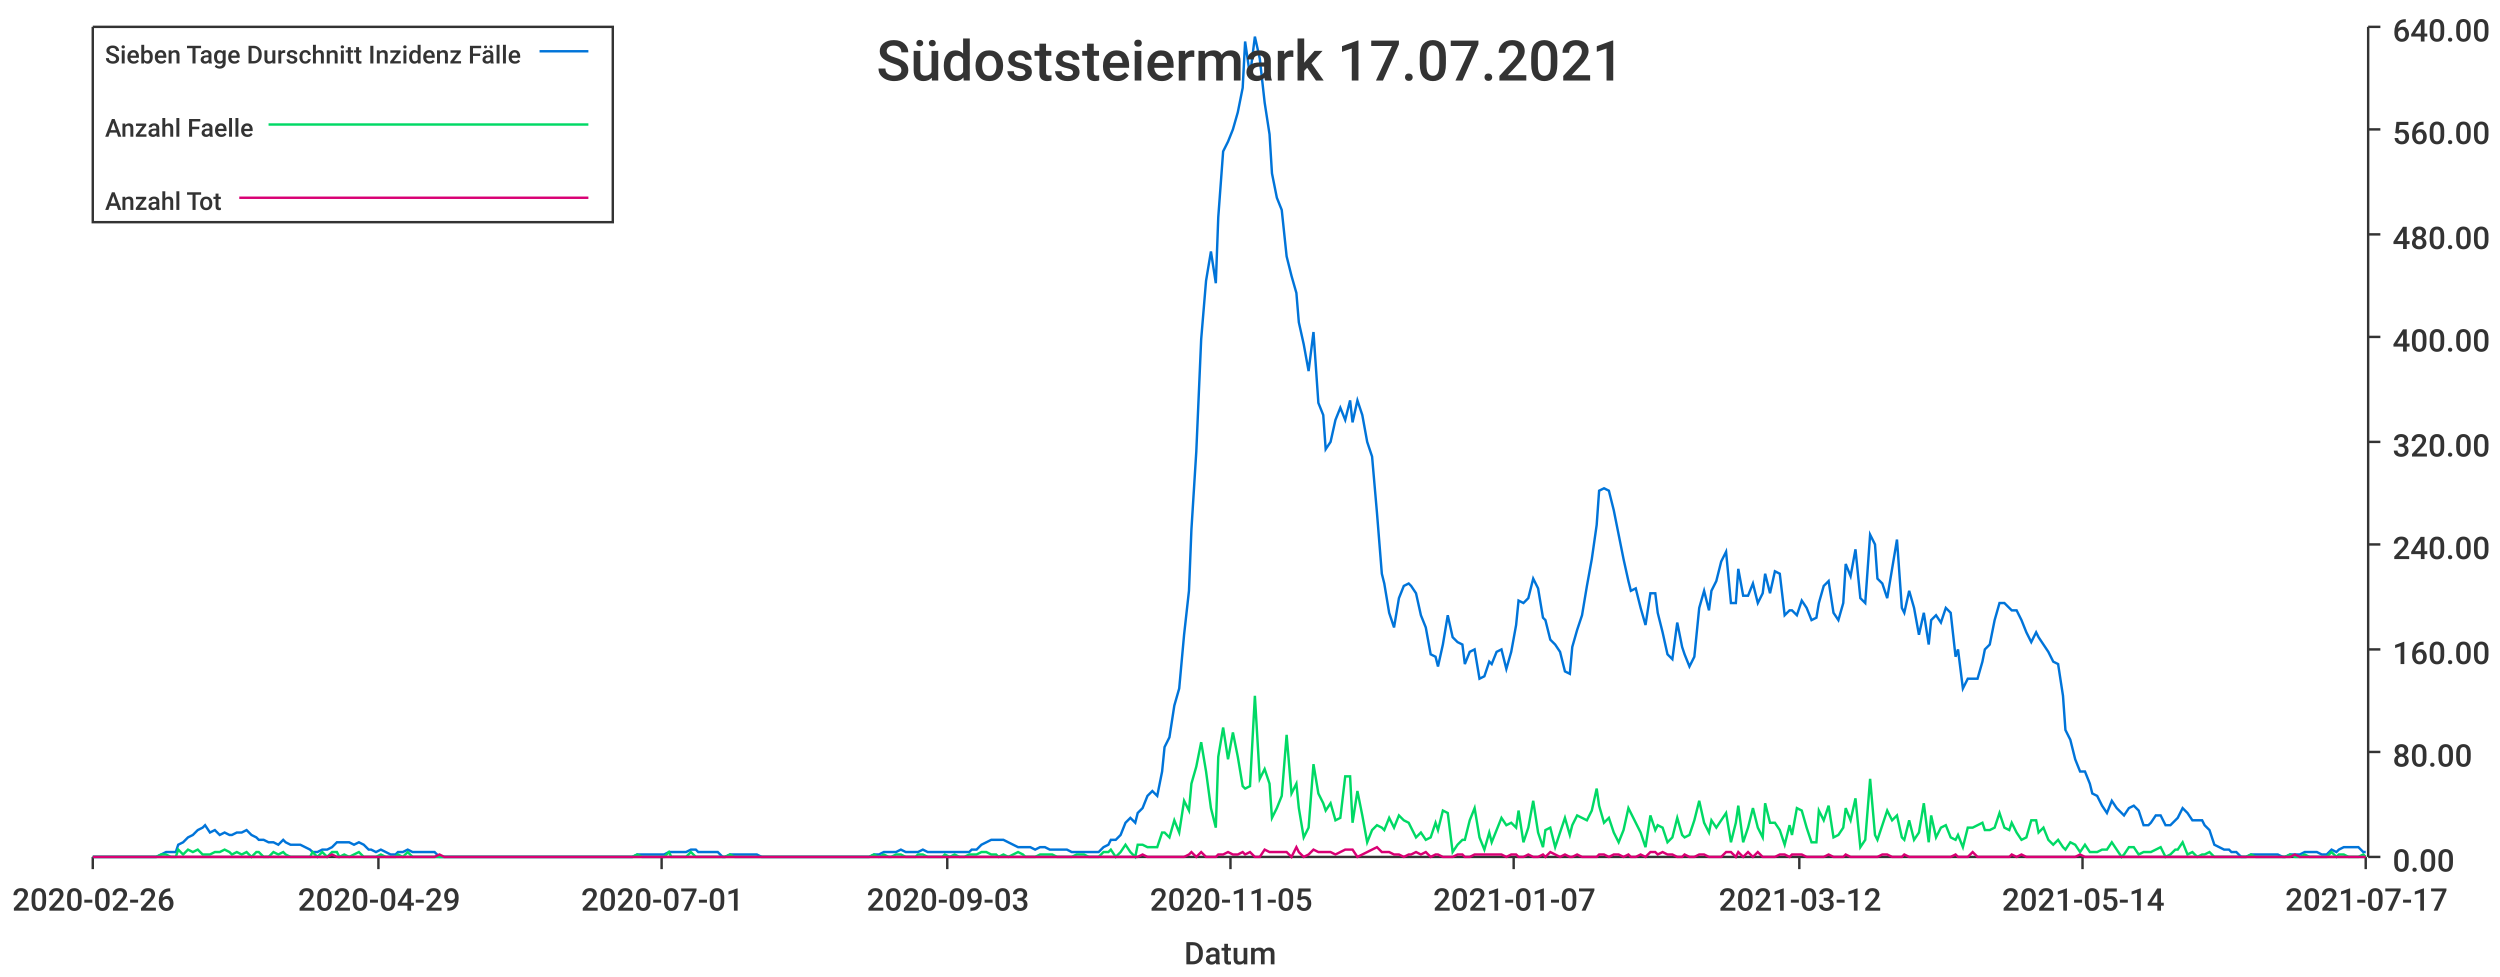
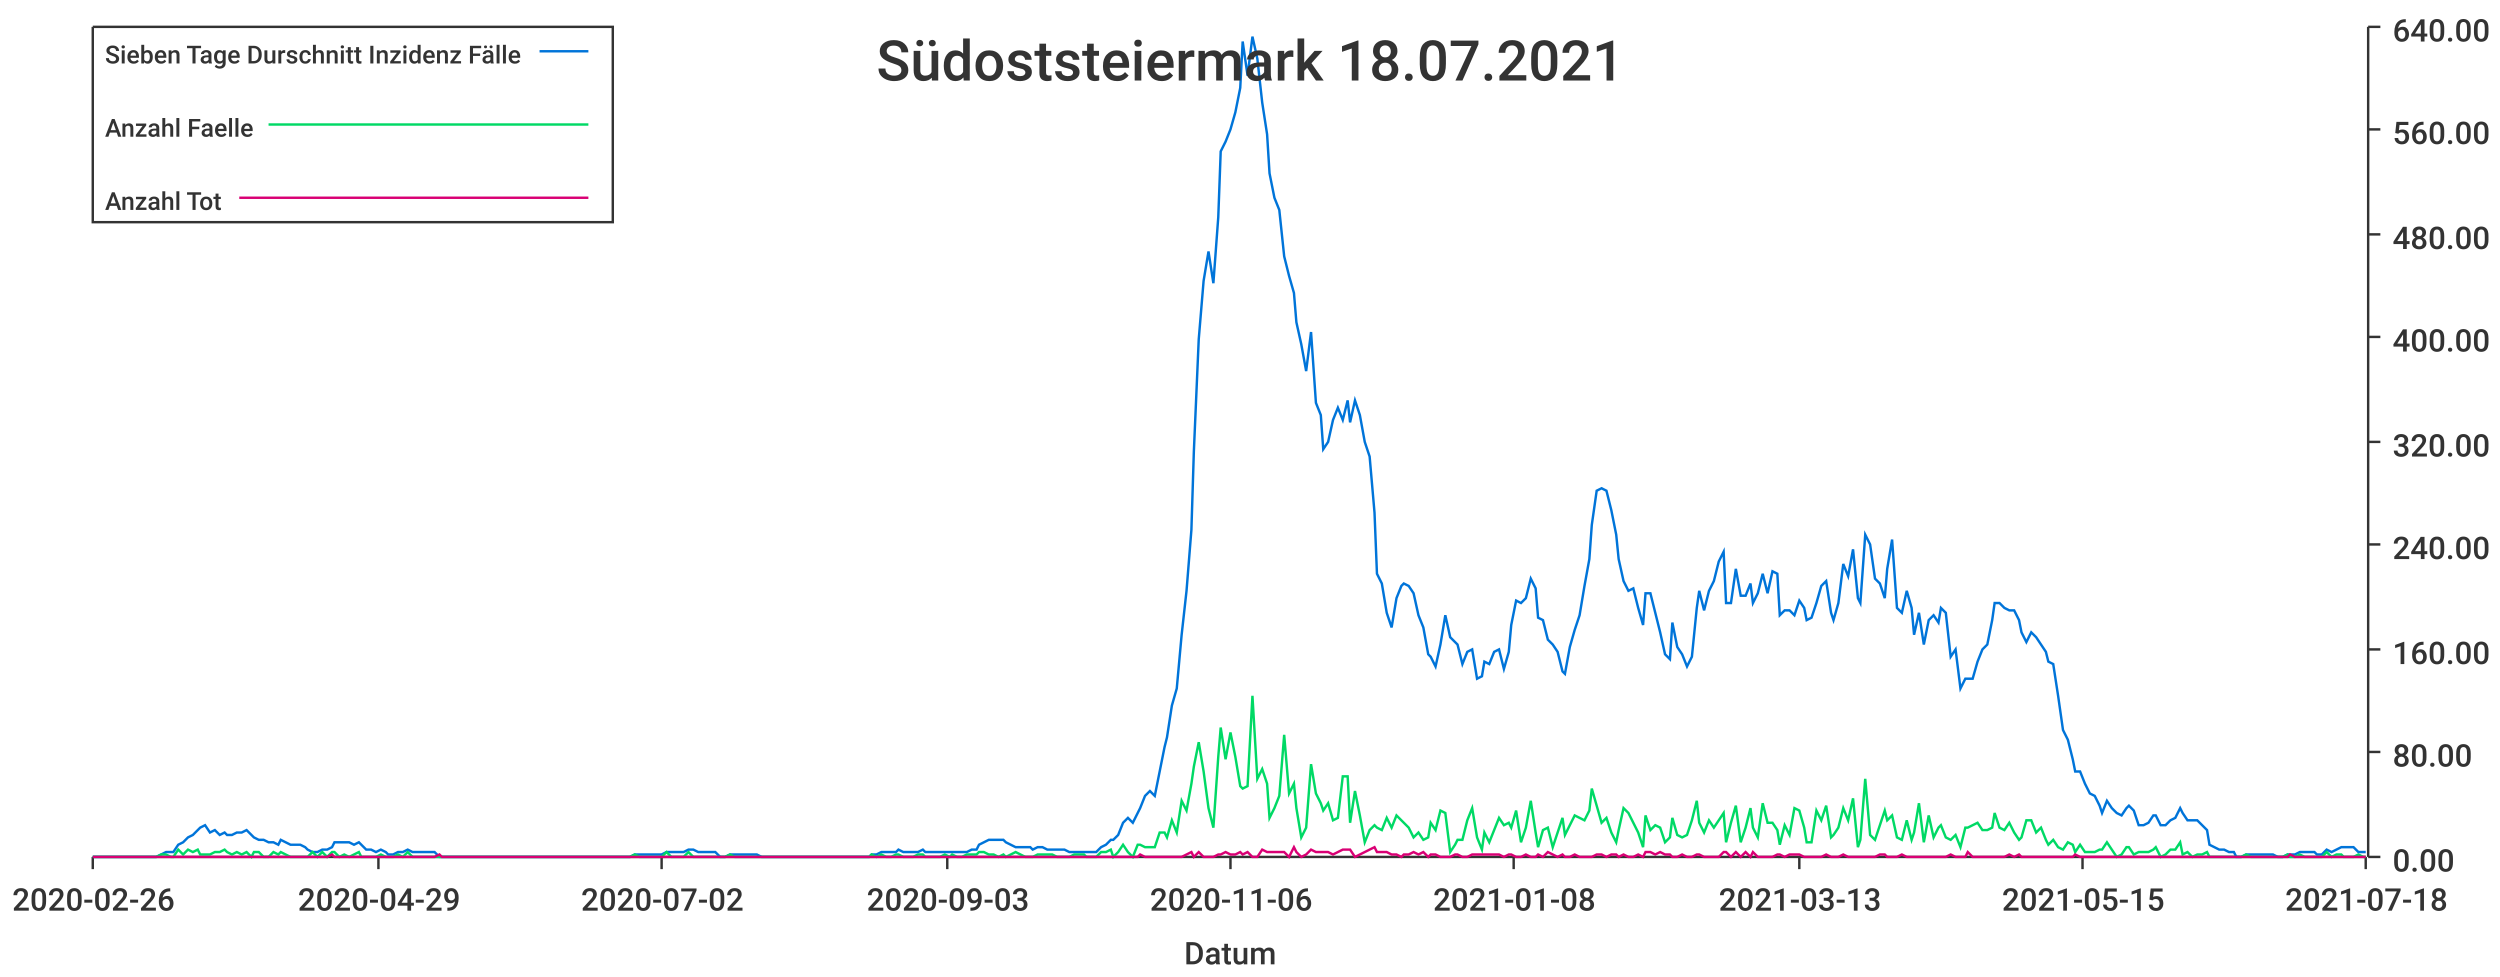
<svg xmlns="http://www.w3.org/2000/svg" width="1024" height="400">\n<path d="M 0 0 L 1024 0 L 1024 400 L 0 400 L 0 0" style="stroke-width:0;stroke:rgba(255,255,255,1.0);fill:rgba(255,255,255,1.0)" />
  <path d="M 38 11 L 969 11 L 969 351 L 38 351 L 38 11" style="stroke-width:0;stroke:rgba(255,255,255,1.0);fill:rgba(255,255,255,1.0)" />
  <path d="M 38 351 L 969 351" style="stroke-width:1;stroke:rgba(51,51,51,1.0);fill:none" />
  <path d="M 38 351 L 38 356" style="stroke-width:1;stroke:rgba(51,51,51,1.0);fill:none" />
  <text x="5" y="373" style="stroke-width:0;stroke:none;fill:rgba(51,51,51,1.0);font-size:12.8px;font-family:'Roboto Medium',sans-serif">2020-02-26</text>
  <path d="M 155 351 L 155 356" style="stroke-width:1;stroke:rgba(51,51,51,1.0);fill:none" />
  <text x="122" y="373" style="stroke-width:0;stroke:none;fill:rgba(51,51,51,1.0);font-size:12.8px;font-family:'Roboto Medium',sans-serif">2020-04-29</text>
  <path d="M 271 351 L 271 356" style="stroke-width:1;stroke:rgba(51,51,51,1.0);fill:none" />
-   <text x="238" y="373" style="stroke-width:0;stroke:none;fill:rgba(51,51,51,1.0);font-size:12.8px;font-family:'Roboto Medium',sans-serif">2020-07-01</text>
+   <text x="238" y="373" style="stroke-width:0;stroke:none;fill:rgba(51,51,51,1.0);font-size:12.8px;font-family:'Roboto Medium',sans-serif">2020-07-02</text>
  <path d="M 388 351 L 388 356" style="stroke-width:1;stroke:rgba(51,51,51,1.0);fill:none" />
  <text x="355" y="373" style="stroke-width:0;stroke:none;fill:rgba(51,51,51,1.0);font-size:12.8px;font-family:'Roboto Medium',sans-serif">2020-09-03</text>
  <path d="M 504 351 L 504 356" style="stroke-width:1;stroke:rgba(51,51,51,1.0);fill:none" />
-   <text x="471" y="373" style="stroke-width:0;stroke:none;fill:rgba(51,51,51,1.0);font-size:12.8px;font-family:'Roboto Medium',sans-serif">2020-11-05</text>
+   <text x="471" y="373" style="stroke-width:0;stroke:none;fill:rgba(51,51,51,1.0);font-size:12.8px;font-family:'Roboto Medium',sans-serif">2020-11-06</text>
  <path d="M 620 351 L 620 356" style="stroke-width:1;stroke:rgba(51,51,51,1.0);fill:none" />
-   <text x="587" y="373" style="stroke-width:0;stroke:none;fill:rgba(51,51,51,1.0);font-size:12.8px;font-family:'Roboto Medium',sans-serif">2021-01-07</text>
+   <text x="587" y="373" style="stroke-width:0;stroke:none;fill:rgba(51,51,51,1.0);font-size:12.8px;font-family:'Roboto Medium',sans-serif">2021-01-08</text>
  <path d="M 737 351 L 737 356" style="stroke-width:1;stroke:rgba(51,51,51,1.0);fill:none" />
-   <text x="704" y="373" style="stroke-width:0;stroke:none;fill:rgba(51,51,51,1.0);font-size:12.8px;font-family:'Roboto Medium',sans-serif">2021-03-12</text>
+   <text x="704" y="373" style="stroke-width:0;stroke:none;fill:rgba(51,51,51,1.0);font-size:12.8px;font-family:'Roboto Medium',sans-serif">2021-03-13</text>
  <path d="M 853 351 L 853 356" style="stroke-width:1;stroke:rgba(51,51,51,1.0);fill:none" />
-   <text x="820" y="373" style="stroke-width:0;stroke:none;fill:rgba(51,51,51,1.0);font-size:12.8px;font-family:'Roboto Medium',sans-serif">2021-05-14</text>
+   <text x="820" y="373" style="stroke-width:0;stroke:none;fill:rgba(51,51,51,1.0);font-size:12.8px;font-family:'Roboto Medium',sans-serif">2021-05-15</text>
  <path d="M 969 351 L 969 356" style="stroke-width:1;stroke:rgba(51,51,51,1.0);fill:none" />
-   <text x="936" y="373" style="stroke-width:0;stroke:none;fill:rgba(51,51,51,1.0);font-size:12.8px;font-family:'Roboto Medium',sans-serif">2021-07-17</text>
+   <text x="936" y="373" style="stroke-width:0;stroke:none;fill:rgba(51,51,51,1.0);font-size:12.8px;font-family:'Roboto Medium',sans-serif">2021-07-18</text>
  <text x="485" y="395" style="stroke-width:0;stroke:none;fill:rgba(51,51,51,1.0);font-size:12.8px;font-family:'Roboto Medium',sans-serif">Datum</text>
  <path d="M 970 351 L 970 11" style="stroke-width:1;stroke:rgba(51,51,51,1.0);fill:none" />
  <path d="M 970 351 L 975 351" style="stroke-width:1;stroke:rgba(51,51,51,1.0);fill:none" />
  <text x="980" y="357" style="stroke-width:0;stroke:none;fill:rgba(51,51,51,1.0);font-size:12.8px;font-family:'Roboto Medium',sans-serif">0.00</text>
  <path d="M 970 308 L 975 308" style="stroke-width:1;stroke:rgba(51,51,51,1.0);fill:none" />
  <text x="980" y="314" style="stroke-width:0;stroke:none;fill:rgba(51,51,51,1.0);font-size:12.8px;font-family:'Roboto Medium',sans-serif">80.00</text>
  <path d="M 970 266 L 975 266" style="stroke-width:1;stroke:rgba(51,51,51,1.0);fill:none" />
  <text x="980" y="272" style="stroke-width:0;stroke:none;fill:rgba(51,51,51,1.0);font-size:12.8px;font-family:'Roboto Medium',sans-serif">160.00</text>
  <path d="M 970 223 L 975 223" style="stroke-width:1;stroke:rgba(51,51,51,1.0);fill:none" />
  <text x="980" y="229" style="stroke-width:0;stroke:none;fill:rgba(51,51,51,1.0);font-size:12.8px;font-family:'Roboto Medium',sans-serif">240.00</text>
  <path d="M 970 181 L 975 181" style="stroke-width:1;stroke:rgba(51,51,51,1.0);fill:none" />
  <text x="980" y="187" style="stroke-width:0;stroke:none;fill:rgba(51,51,51,1.0);font-size:12.8px;font-family:'Roboto Medium',sans-serif">320.00</text>
  <path d="M 970 138 L 975 138" style="stroke-width:1;stroke:rgba(51,51,51,1.0);fill:none" />
  <text x="980" y="144" style="stroke-width:0;stroke:none;fill:rgba(51,51,51,1.0);font-size:12.8px;font-family:'Roboto Medium',sans-serif">400.00</text>
  <path d="M 970 96 L 975 96" style="stroke-width:1;stroke:rgba(51,51,51,1.0);fill:none" />
  <text x="980" y="102" style="stroke-width:0;stroke:none;fill:rgba(51,51,51,1.0);font-size:12.8px;font-family:'Roboto Medium',sans-serif">480.00</text>
  <path d="M 970 53 L 975 53" style="stroke-width:1;stroke:rgba(51,51,51,1.0);fill:none" />
  <text x="980" y="59" style="stroke-width:0;stroke:none;fill:rgba(51,51,51,1.0);font-size:12.8px;font-family:'Roboto Medium',sans-serif">560.00</text>
  <path d="M 970 11 L 975 11" style="stroke-width:1;stroke:rgba(51,51,51,1.0);fill:none" />
  <text x="980" y="17" style="stroke-width:0;stroke:none;fill:rgba(51,51,51,1.0);font-size:12.8px;font-family:'Roboto Medium',sans-serif">640.00</text>
-   <path d="M 38 351 L 40 351 L 42 351 L 44 351 L 46 351 L 48 351 L 50 351 L 51 351 L 53 351 L 55 351 L 57 351 L 59 351 L 61 351 L 62 351 L 64 351 L 66 350 L 68 349 L 70 349 L 72 349 L 73 346 L 75 345 L 77 343 L 79 342 L 81 340 L 83 339 L 84 338 L 86 341 L 88 340 L 90 342 L 92 341 L 94 342 L 95 342 L 97 341 L 99 341 L 101 340 L 103 342 L 105 343 L 106 344 L 108 344 L 110 345 L 112 345 L 114 346 L 116 344 L 117 345 L 119 346 L 121 346 L 123 346 L 125 347 L 127 348 L 128 349 L 130 349 L 132 348 L 134 348 L 136 347 L 138 345 L 139 345 L 141 345 L 143 345 L 145 346 L 147 345 L 149 346 L 151 348 L 152 348 L 154 349 L 156 348 L 158 349 L 160 350 L 162 350 L 163 349 L 165 349 L 167 348 L 169 349 L 171 349 L 173 349 L 174 349 L 176 349 L 178 349 L 180 351 L 182 351 L 184 351 L 185 351 L 187 351 L 189 351 L 191 351 L 193 351 L 195 351 L 196 351 L 198 351 L 200 351 L 202 351 L 204 351 L 206 351 L 207 351 L 209 351 L 211 351 L 213 351 L 215 351 L 217 351 L 218 351 L 220 351 L 222 351 L 224 351 L 226 351 L 228 351 L 229 351 L 231 351 L 233 351 L 235 351 L 237 351 L 239 351 L 240 351 L 242 351 L 244 351 L 246 351 L 248 351 L 250 351 L 252 351 L 253 351 L 255 351 L 257 351 L 259 351 L 261 350 L 263 350 L 264 350 L 266 350 L 268 350 L 270 350 L 272 350 L 274 349 L 275 349 L 277 349 L 279 349 L 281 349 L 283 348 L 285 348 L 286 349 L 288 349 L 290 349 L 292 349 L 294 349 L 296 351 L 297 351 L 299 350 L 301 350 L 303 350 L 305 350 L 307 350 L 308 350 L 310 350 L 312 351 L 314 351 L 316 351 L 318 351 L 319 351 L 321 351 L 323 351 L 325 351 L 327 351 L 329 351 L 330 351 L 332 351 L 334 351 L 336 351 L 338 351 L 340 351 L 341 351 L 343 351 L 345 351 L 347 351 L 349 351 L 351 351 L 353 351 L 354 351 L 356 351 L 358 350 L 360 350 L 362 349 L 364 349 L 365 349 L 367 349 L 369 348 L 371 349 L 373 349 L 375 349 L 376 349 L 378 348 L 380 349 L 382 349 L 384 349 L 386 349 L 387 349 L 389 349 L 391 349 L 393 349 L 395 349 L 397 349 L 398 348 L 400 348 L 402 346 L 404 345 L 406 344 L 408 344 L 409 344 L 411 344 L 413 345 L 415 346 L 417 347 L 419 347 L 420 347 L 422 347 L 424 348 L 426 347 L 428 347 L 430 348 L 431 348 L 433 348 L 435 348 L 437 348 L 439 349 L 441 349 L 442 349 L 444 349 L 446 349 L 448 349 L 450 349 L 452 347 L 454 346 L 455 344 L 457 344 L 459 342 L 461 337 L 463 335 L 465 337 L 466 333 L 468 331 L 470 326 L 472 324 L 474 326 L 476 316 L 477 306 L 479 302 L 481 289 L 483 282 L 485 260 L 487 242 L 488 217 L 490 185 L 492 139 L 494 115 L 496 103 L 498 116 L 499 89 L 501 62 L 503 58 L 505 53 L 507 46 L 509 36 L 510 17 L 512 31 L 514 15 L 516 24 L 518 42 L 520 55 L 521 71 L 523 81 L 525 86 L 527 105 L 529 113 L 531 120 L 532 132 L 534 141 L 536 152 L 538 136 L 540 165 L 542 170 L 543 184 L 545 181 L 547 172 L 549 167 L 551 172 L 553 164 L 554 173 L 556 164 L 558 170 L 560 181 L 562 187 L 564 210 L 566 235 L 567 239 L 569 251 L 571 257 L 573 245 L 575 240 L 577 239 L 578 240 L 580 243 L 582 252 L 584 257 L 586 268 L 588 269 L 589 273 L 591 264 L 593 252 L 595 261 L 597 263 L 599 264 L 600 272 L 602 267 L 604 266 L 606 278 L 608 277 L 610 271 L 611 272 L 613 267 L 615 266 L 617 274 L 619 267 L 621 256 L 622 246 L 624 247 L 626 245 L 628 237 L 630 241 L 632 253 L 633 254 L 635 262 L 637 264 L 639 267 L 641 275 L 643 276 L 644 265 L 646 258 L 648 252 L 650 240 L 652 229 L 654 215 L 655 201 L 657 200 L 659 201 L 661 209 L 663 219 L 665 229 L 667 238 L 668 242 L 670 241 L 672 249 L 674 256 L 676 243 L 678 243 L 679 251 L 681 259 L 683 268 L 685 270 L 687 255 L 689 265 L 690 268 L 692 273 L 694 269 L 696 249 L 698 242 L 700 250 L 701 242 L 703 238 L 705 230 L 707 226 L 709 247 L 711 247 L 712 233 L 714 244 L 716 244 L 718 239 L 720 247 L 722 243 L 723 235 L 725 243 L 727 234 L 729 235 L 731 252 L 733 250 L 734 250 L 736 252 L 738 246 L 740 249 L 742 254 L 744 253 L 745 247 L 747 240 L 749 238 L 751 251 L 753 254 L 755 247 L 756 231 L 758 236 L 760 225 L 762 245 L 764 247 L 766 219 L 768 223 L 769 237 L 771 239 L 773 245 L 775 233 L 777 221 L 779 249 L 780 251 L 782 242 L 784 249 L 786 260 L 788 251 L 790 264 L 791 254 L 793 252 L 795 255 L 797 249 L 799 251 L 801 269 L 802 266 L 804 282 L 806 278 L 808 278 L 810 278 L 812 271 L 813 266 L 815 264 L 817 254 L 819 247 L 821 247 L 823 249 L 824 250 L 826 250 L 828 254 L 830 259 L 832 263 L 834 259 L 835 261 L 837 264 L 839 267 L 841 271 L 843 272 L 845 285 L 846 299 L 848 303 L 850 311 L 852 316 L 854 316 L 856 321 L 857 325 L 859 326 L 861 330 L 863 333 L 865 328 L 867 331 L 869 333 L 870 334 L 872 331 L 874 330 L 876 332 L 878 338 L 880 338 L 881 337 L 883 334 L 885 334 L 887 338 L 889 338 L 891 336 L 892 335 L 894 331 L 896 333 L 898 336 L 900 336 L 902 336 L 903 338 L 905 340 L 907 346 L 909 347 L 911 348 L 913 348 L 914 349 L 916 349 L 918 351 L 920 351 L 922 350 L 924 350 L 925 350 L 927 350 L 929 350 L 931 350 L 933 350 L 935 351 L 936 351 L 938 350 L 940 350 L 942 350 L 944 349 L 946 349 L 947 349 L 949 349 L 951 350 L 953 350 L 955 348 L 957 349 L 958 348 L 960 347 L 962 347 L 964 347 L 966 347 L 968 349 L 969 349" style="stroke-width:1;stroke:rgba(0,116,217,1.0);fill:none" />
-   <path d="M 38 351 L 40 351 L 42 351 L 44 351 L 46 351 L 48 351 L 50 351 L 51 351 L 53 351 L 55 351 L 57 351 L 59 351 L 61 351 L 62 351 L 64 351 L 66 350 L 68 350 L 70 351 L 72 351 L 73 348 L 75 350 L 77 348 L 79 349 L 81 348 L 83 350 L 84 350 L 86 350 L 88 349 L 90 349 L 92 348 L 94 349 L 95 350 L 97 349 L 99 350 L 101 349 L 103 351 L 105 349 L 106 349 L 108 351 L 110 351 L 112 349 L 114 350 L 116 349 L 117 350 L 119 351 L 121 351 L 123 351 L 125 351 L 127 351 L 128 349 L 130 351 L 132 349 L 134 351 L 136 349 L 138 349 L 139 351 L 141 350 L 143 351 L 145 350 L 147 349 L 149 351 L 151 351 L 152 351 L 154 351 L 156 350 L 158 351 L 160 351 L 162 351 L 163 350 L 165 351 L 167 349 L 169 351 L 171 351 L 173 351 L 174 351 L 176 351 L 178 351 L 180 351 L 182 351 L 184 351 L 185 351 L 187 351 L 189 351 L 191 351 L 193 351 L 195 351 L 196 351 L 198 351 L 200 351 L 202 351 L 204 351 L 206 351 L 207 351 L 209 351 L 211 351 L 213 351 L 215 351 L 217 351 L 218 351 L 220 351 L 222 351 L 224 351 L 226 351 L 228 351 L 229 351 L 231 351 L 233 351 L 235 351 L 237 351 L 239 351 L 240 351 L 242 351 L 244 351 L 246 351 L 248 351 L 250 351 L 252 351 L 253 351 L 255 351 L 257 351 L 259 351 L 261 350 L 263 351 L 264 351 L 266 351 L 268 351 L 270 351 L 272 351 L 274 349 L 275 351 L 277 351 L 279 351 L 281 351 L 283 349 L 285 351 L 286 351 L 288 351 L 290 351 L 292 351 L 294 351 L 296 351 L 297 351 L 299 350 L 301 351 L 303 351 L 305 351 L 307 351 L 308 351 L 310 351 L 312 351 L 314 351 L 316 351 L 318 351 L 319 351 L 321 351 L 323 351 L 325 351 L 327 351 L 329 351 L 330 351 L 332 351 L 334 351 L 336 351 L 338 351 L 340 351 L 341 351 L 343 351 L 345 351 L 347 351 L 349 351 L 351 351 L 353 351 L 354 351 L 356 351 L 358 350 L 360 351 L 362 350 L 364 351 L 365 351 L 367 350 L 369 350 L 371 351 L 373 351 L 375 351 L 376 350 L 378 350 L 380 351 L 382 351 L 384 351 L 386 351 L 387 350 L 389 351 L 391 350 L 393 351 L 395 351 L 397 350 L 398 350 L 400 350 L 402 349 L 404 349 L 406 350 L 408 350 L 409 351 L 411 350 L 413 351 L 415 350 L 417 349 L 419 350 L 420 351 L 422 351 L 424 351 L 426 350 L 428 350 L 430 350 L 431 350 L 433 351 L 435 351 L 437 351 L 439 351 L 441 350 L 442 350 L 444 350 L 446 351 L 448 351 L 450 351 L 452 349 L 454 349 L 455 348 L 457 351 L 459 349 L 461 346 L 463 349 L 465 351 L 466 346 L 468 346 L 470 347 L 472 347 L 474 347 L 476 341 L 477 341 L 479 343 L 481 336 L 483 341 L 485 328 L 487 332 L 488 321 L 490 314 L 492 304 L 494 316 L 496 331 L 498 339 L 499 310 L 501 298 L 503 311 L 505 300 L 507 310 L 509 322 L 510 323 L 512 322 L 514 285 L 516 319 L 518 315 L 520 321 L 521 335 L 523 331 L 525 326 L 527 301 L 529 325 L 531 321 L 532 331 L 534 343 L 536 339 L 538 313 L 540 325 L 542 329 L 543 332 L 545 329 L 547 336 L 549 335 L 551 318 L 553 318 L 554 337 L 556 324 L 558 334 L 560 345 L 562 340 L 564 338 L 566 339 L 567 340 L 569 335 L 571 339 L 573 334 L 575 336 L 577 337 L 578 339 L 580 343 L 582 341 L 584 344 L 586 343 L 588 337 L 589 340 L 591 332 L 593 333 L 595 349 L 597 346 L 599 344 L 600 344 L 602 336 L 604 331 L 606 343 L 608 348 L 610 341 L 611 345 L 613 340 L 615 335 L 617 338 L 619 337 L 621 339 L 622 332 L 624 345 L 626 339 L 628 328 L 630 341 L 632 347 L 633 340 L 635 339 L 637 347 L 639 341 L 641 335 L 643 342 L 644 338 L 646 334 L 648 335 L 650 336 L 652 332 L 654 323 L 655 330 L 657 337 L 659 335 L 661 341 L 663 345 L 665 340 L 667 331 L 668 333 L 670 337 L 672 341 L 674 347 L 676 334 L 678 340 L 679 338 L 681 339 L 683 345 L 685 343 L 687 335 L 689 342 L 690 343 L 692 342 L 694 336 L 696 328 L 698 337 L 700 341 L 701 336 L 703 339 L 705 336 L 707 333 L 709 345 L 711 337 L 712 330 L 714 345 L 716 339 L 718 331 L 720 339 L 722 343 L 723 329 L 725 337 L 727 337 L 729 340 L 731 346 L 733 338 L 734 342 L 736 331 L 738 332 L 740 339 L 742 345 L 744 345 L 745 332 L 747 336 L 749 330 L 751 343 L 753 342 L 755 339 L 756 331 L 758 336 L 760 327 L 762 347 L 764 344 L 766 319 L 768 342 L 769 344 L 771 338 L 773 332 L 775 336 L 777 334 L 779 343 L 780 344 L 782 336 L 784 344 L 786 341 L 788 329 L 790 345 L 791 334 L 793 343 L 795 339 L 797 338 L 799 343 L 801 344 L 802 342 L 804 347 L 806 339 L 808 339 L 810 338 L 812 337 L 813 340 L 815 340 L 817 339 L 819 333 L 821 339 L 823 340 L 824 337 L 826 341 L 828 344 L 830 343 L 832 336 L 834 336 L 835 341 L 837 339 L 839 344 L 841 346 L 843 344 L 845 347 L 846 348 L 848 345 L 850 346 L 852 349 L 854 346 L 856 349 L 857 349 L 859 349 L 861 348 L 863 348 L 865 345 L 867 348 L 869 351 L 870 350 L 872 347 L 874 347 L 876 350 L 878 349 L 880 349 L 881 349 L 883 348 L 885 347 L 887 351 L 889 350 L 891 348 L 892 348 L 894 345 L 896 350 L 898 349 L 900 351 L 902 350 L 903 350 L 905 349 L 907 351 L 909 351 L 911 351 L 913 351 L 914 351 L 916 351 L 918 351 L 920 351 L 922 350 L 924 351 L 925 351 L 927 351 L 929 351 L 931 351 L 933 351 L 935 351 L 936 351 L 938 350 L 940 351 L 942 351 L 944 350 L 946 351 L 947 351 L 949 351 L 951 351 L 953 351 L 955 349 L 957 351 L 958 350 L 960 350 L 962 351 L 964 351 L 966 351 L 968 350 L 969 351" style="stroke-width:1;stroke:rgba(0,217,101,1.0);fill:none" />
-   <path d="M 38 351 L 40 351 L 42 351 L 44 351 L 46 351 L 48 351 L 50 351 L 51 351 L 53 351 L 55 351 L 57 351 L 59 351 L 61 351 L 62 351 L 64 351 L 66 351 L 68 351 L 70 351 L 72 351 L 73 351 L 75 351 L 77 351 L 79 351 L 81 351 L 83 351 L 84 351 L 86 351 L 88 351 L 90 351 L 92 351 L 94 351 L 95 351 L 97 351 L 99 351 L 101 351 L 103 351 L 105 351 L 106 351 L 108 351 L 110 351 L 112 351 L 114 351 L 116 351 L 117 351 L 119 351 L 121 351 L 123 351 L 125 351 L 127 351 L 128 351 L 130 351 L 132 351 L 134 351 L 136 350 L 138 351 L 139 351 L 141 351 L 143 351 L 145 351 L 147 351 L 149 351 L 151 351 L 152 351 L 154 351 L 156 351 L 158 351 L 160 351 L 162 351 L 163 351 L 165 351 L 167 351 L 169 351 L 171 351 L 173 351 L 174 351 L 176 351 L 178 351 L 180 350 L 182 351 L 184 351 L 185 351 L 187 351 L 189 351 L 191 351 L 193 351 L 195 351 L 196 351 L 198 351 L 200 351 L 202 351 L 204 351 L 206 351 L 207 351 L 209 351 L 211 351 L 213 351 L 215 351 L 217 351 L 218 351 L 220 351 L 222 351 L 224 351 L 226 351 L 228 351 L 229 351 L 231 351 L 233 351 L 235 351 L 237 351 L 239 351 L 240 351 L 242 351 L 244 351 L 246 351 L 248 351 L 250 351 L 252 351 L 253 351 L 255 351 L 257 351 L 259 351 L 261 351 L 263 351 L 264 351 L 266 351 L 268 351 L 270 351 L 272 351 L 274 351 L 275 351 L 277 351 L 279 351 L 281 351 L 283 351 L 285 351 L 286 351 L 288 351 L 290 351 L 292 351 L 294 351 L 296 351 L 297 351 L 299 351 L 301 351 L 303 351 L 305 351 L 307 351 L 308 351 L 310 351 L 312 351 L 314 351 L 316 351 L 318 351 L 319 351 L 321 351 L 323 351 L 325 351 L 327 351 L 329 351 L 330 351 L 332 351 L 334 351 L 336 351 L 338 351 L 340 351 L 341 351 L 343 351 L 345 351 L 347 351 L 349 351 L 351 351 L 353 351 L 354 351 L 356 351 L 358 351 L 360 351 L 362 351 L 364 351 L 365 351 L 367 351 L 369 351 L 371 351 L 373 351 L 375 351 L 376 351 L 378 351 L 380 351 L 382 351 L 384 351 L 386 351 L 387 351 L 389 351 L 391 351 L 393 351 L 395 351 L 397 351 L 398 351 L 400 351 L 402 351 L 404 351 L 406 351 L 408 351 L 409 351 L 411 351 L 413 351 L 415 351 L 417 351 L 419 351 L 420 351 L 422 351 L 424 351 L 426 351 L 428 351 L 430 351 L 431 351 L 433 351 L 435 351 L 437 351 L 439 351 L 441 351 L 442 351 L 444 351 L 446 351 L 448 351 L 450 351 L 452 351 L 454 351 L 455 351 L 457 351 L 459 351 L 461 351 L 463 351 L 465 351 L 466 351 L 468 350 L 470 351 L 472 351 L 474 351 L 476 351 L 477 351 L 479 351 L 481 351 L 483 351 L 485 351 L 487 350 L 488 349 L 490 351 L 492 349 L 494 351 L 496 351 L 498 351 L 499 350 L 501 350 L 503 349 L 505 350 L 507 350 L 509 349 L 510 350 L 512 349 L 514 351 L 516 351 L 518 348 L 520 349 L 521 349 L 523 349 L 525 349 L 527 349 L 529 351 L 531 347 L 532 349 L 534 351 L 536 350 L 538 348 L 540 349 L 542 349 L 543 349 L 545 349 L 547 350 L 549 349 L 551 348 L 553 348 L 554 348 L 556 351 L 558 350 L 560 349 L 562 348 L 564 347 L 566 349 L 567 349 L 569 349 L 571 350 L 573 350 L 575 351 L 577 350 L 578 350 L 580 349 L 582 350 L 584 349 L 586 351 L 588 350 L 589 350 L 591 351 L 593 351 L 595 351 L 597 350 L 599 350 L 600 351 L 602 351 L 604 350 L 606 350 L 608 350 L 610 350 L 611 350 L 613 350 L 615 350 L 617 351 L 619 350 L 621 350 L 622 351 L 624 351 L 626 350 L 628 351 L 630 351 L 632 350 L 633 351 L 635 349 L 637 350 L 639 351 L 641 350 L 643 351 L 644 351 L 646 350 L 648 351 L 650 351 L 652 351 L 654 351 L 655 350 L 657 350 L 659 351 L 661 350 L 663 350 L 665 351 L 667 350 L 668 351 L 670 351 L 672 350 L 674 351 L 676 349 L 678 349 L 679 350 L 681 349 L 683 350 L 685 350 L 687 351 L 689 351 L 690 350 L 692 351 L 694 351 L 696 350 L 698 350 L 700 351 L 701 351 L 703 351 L 705 351 L 707 349 L 709 349 L 711 351 L 712 349 L 714 351 L 716 349 L 718 351 L 720 349 L 722 351 L 723 351 L 725 351 L 727 351 L 729 350 L 731 350 L 733 351 L 734 350 L 736 350 L 738 350 L 740 351 L 742 351 L 744 351 L 745 351 L 747 351 L 749 350 L 751 351 L 753 351 L 755 351 L 756 350 L 758 351 L 760 351 L 762 351 L 764 351 L 766 351 L 768 351 L 769 351 L 771 350 L 773 350 L 775 351 L 777 351 L 779 351 L 780 350 L 782 351 L 784 351 L 786 351 L 788 351 L 790 351 L 791 351 L 793 351 L 795 351 L 797 351 L 799 351 L 801 350 L 802 351 L 804 351 L 806 351 L 808 349 L 810 351 L 812 351 L 813 351 L 815 351 L 817 351 L 819 351 L 821 351 L 823 351 L 824 350 L 826 351 L 828 350 L 830 351 L 832 351 L 834 351 L 835 351 L 837 351 L 839 351 L 841 351 L 843 351 L 845 351 L 846 351 L 848 351 L 850 351 L 852 350 L 854 351 L 856 351 L 857 351 L 859 351 L 861 351 L 863 351 L 865 351 L 867 351 L 869 351 L 870 351 L 872 351 L 874 351 L 876 351 L 878 351 L 880 351 L 881 351 L 883 351 L 885 351 L 887 351 L 889 351 L 891 351 L 892 351 L 894 351 L 896 351 L 898 351 L 900 351 L 902 351 L 903 351 L 905 351 L 907 351 L 909 351 L 911 351 L 913 351 L 914 351 L 916 351 L 918 351 L 920 351 L 922 351 L 924 351 L 925 351 L 927 351 L 929 351 L 931 351 L 933 351 L 935 351 L 936 351 L 938 351 L 940 350 L 942 351 L 944 351 L 946 351 L 947 351 L 949 351 L 951 351 L 953 351 L 955 351 L 957 351 L 958 351 L 960 351 L 962 351 L 964 351 L 966 351 L 968 351 L 969 351" style="stroke-width:1;stroke:rgba(217,0,116,1.0);fill:none" />
-   <text x="359" y="33" style="stroke-width:0;stroke:none;fill:rgba(51,51,51,1.0);font-size:23.0px;font-family:'Roboto Medium',sans-serif">Südoststeiermark 17.07.2021</text>
+   <path d="M 38 351 L 40 351 L 42 351 L 44 351 L 46 351 L 48 351 L 49 351 L 51 351 L 53 351 L 55 351 L 57 351 L 59 351 L 60 351 L 62 351 L 64 351 L 66 350 L 68 349 L 70 349 L 71 349 L 73 346 L 75 345 L 77 343 L 79 342 L 81 340 L 82 339 L 84 338 L 86 341 L 88 340 L 90 342 L 92 341 L 93 342 L 95 342 L 97 341 L 99 341 L 101 340 L 103 342 L 104 343 L 106 344 L 108 344 L 110 345 L 112 345 L 114 346 L 115 344 L 117 345 L 119 346 L 121 346 L 123 346 L 125 347 L 126 348 L 128 349 L 130 349 L 132 348 L 134 348 L 136 347 L 137 345 L 139 345 L 141 345 L 143 345 L 145 346 L 147 345 L 148 346 L 150 348 L 152 348 L 154 349 L 156 348 L 158 349 L 159 350 L 161 350 L 163 349 L 165 349 L 167 348 L 169 349 L 170 349 L 172 349 L 174 349 L 176 349 L 178 349 L 180 351 L 181 351 L 183 351 L 185 351 L 187 351 L 189 351 L 191 351 L 192 351 L 194 351 L 196 351 L 198 351 L 200 351 L 202 351 L 203 351 L 205 351 L 207 351 L 209 351 L 211 351 L 213 351 L 214 351 L 216 351 L 218 351 L 220 351 L 222 351 L 224 351 L 225 351 L 227 351 L 229 351 L 231 351 L 233 351 L 235 351 L 236 351 L 238 351 L 240 351 L 242 351 L 244 351 L 246 351 L 247 351 L 249 351 L 251 351 L 253 351 L 255 351 L 257 351 L 258 351 L 260 350 L 262 350 L 264 350 L 266 350 L 268 350 L 269 350 L 271 350 L 273 349 L 275 349 L 277 349 L 279 349 L 280 349 L 282 348 L 284 348 L 286 349 L 288 349 L 290 349 L 291 349 L 293 349 L 295 351 L 297 351 L 299 350 L 301 350 L 302 350 L 304 350 L 306 350 L 308 350 L 310 350 L 312 351 L 313 351 L 315 351 L 317 351 L 319 351 L 321 351 L 323 351 L 324 351 L 326 351 L 328 351 L 330 351 L 332 351 L 334 351 L 335 351 L 337 351 L 339 351 L 341 351 L 343 351 L 345 351 L 346 351 L 348 351 L 350 351 L 352 351 L 354 351 L 356 351 L 357 350 L 359 350 L 361 349 L 363 349 L 365 349 L 367 349 L 368 348 L 370 349 L 372 349 L 374 349 L 376 349 L 378 348 L 379 349 L 381 349 L 383 349 L 385 349 L 387 349 L 389 349 L 390 349 L 392 349 L 394 349 L 396 349 L 398 348 L 400 348 L 401 346 L 403 345 L 405 344 L 407 344 L 409 344 L 411 344 L 412 345 L 414 346 L 416 347 L 418 347 L 420 347 L 422 347 L 423 348 L 425 347 L 427 347 L 429 348 L 431 348 L 433 348 L 434 348 L 436 348 L 438 349 L 440 349 L 442 349 L 444 349 L 445 349 L 447 349 L 449 349 L 451 347 L 453 346 L 455 344 L 456 344 L 458 342 L 460 337 L 462 335 L 464 337 L 466 333 L 467 331 L 469 326 L 471 324 L 473 326 L 475 316 L 477 306 L 478 302 L 480 289 L 482 282 L 484 260 L 486 242 L 488 217 L 489 185 L 491 139 L 493 115 L 495 103 L 497 116 L 499 89 L 500 62 L 502 58 L 504 53 L 506 46 L 508 36 L 509 17 L 511 31 L 513 15 L 515 24 L 517 42 L 519 55 L 520 71 L 522 81 L 524 86 L 526 105 L 528 113 L 530 120 L 531 132 L 533 141 L 535 152 L 537 136 L 539 165 L 541 170 L 542 184 L 544 181 L 546 172 L 548 167 L 550 172 L 552 164 L 553 173 L 555 164 L 557 170 L 559 181 L 561 187 L 563 210 L 564 235 L 566 239 L 568 251 L 570 257 L 572 245 L 574 240 L 575 239 L 577 240 L 579 243 L 581 252 L 583 257 L 585 268 L 586 269 L 588 273 L 590 264 L 592 252 L 594 261 L 596 263 L 597 264 L 599 272 L 601 267 L 603 266 L 605 278 L 607 277 L 608 271 L 610 272 L 612 267 L 614 266 L 616 274 L 618 267 L 619 256 L 621 246 L 623 247 L 625 245 L 627 237 L 629 241 L 630 253 L 632 254 L 634 262 L 636 264 L 638 267 L 640 275 L 641 276 L 643 265 L 645 258 L 647 252 L 649 240 L 651 229 L 652 215 L 654 201 L 656 200 L 658 201 L 660 209 L 662 219 L 663 229 L 665 238 L 667 242 L 669 241 L 671 249 L 673 256 L 674 243 L 676 243 L 678 251 L 680 259 L 682 268 L 684 270 L 685 255 L 687 265 L 689 268 L 691 273 L 693 269 L 695 249 L 696 242 L 698 250 L 700 242 L 702 238 L 704 230 L 706 226 L 707 247 L 709 247 L 711 233 L 713 244 L 715 244 L 717 239 L 718 247 L 720 243 L 722 235 L 724 243 L 726 234 L 728 235 L 729 252 L 731 250 L 733 250 L 735 252 L 737 246 L 739 249 L 740 254 L 742 253 L 744 247 L 746 240 L 748 238 L 750 251 L 751 254 L 753 247 L 755 231 L 757 236 L 759 225 L 761 245 L 762 247 L 764 219 L 766 223 L 768 237 L 770 239 L 772 245 L 773 233 L 775 221 L 777 249 L 779 251 L 781 242 L 783 249 L 784 260 L 786 251 L 788 264 L 790 254 L 792 252 L 794 255 L 795 249 L 797 251 L 799 269 L 801 266 L 803 282 L 805 278 L 806 278 L 808 278 L 810 271 L 812 266 L 814 264 L 816 254 L 817 247 L 819 247 L 821 249 L 823 250 L 825 250 L 827 254 L 828 259 L 830 263 L 832 259 L 834 261 L 836 264 L 838 267 L 839 271 L 841 272 L 843 285 L 845 299 L 847 303 L 849 311 L 850 316 L 852 316 L 854 321 L 856 325 L 858 326 L 860 330 L 861 333 L 863 328 L 865 331 L 867 333 L 869 334 L 871 331 L 872 330 L 874 332 L 876 338 L 878 338 L 880 337 L 882 334 L 883 334 L 885 338 L 887 338 L 889 336 L 891 335 L 893 331 L 894 333 L 896 336 L 898 336 L 900 336 L 902 338 L 904 340 L 905 346 L 907 347 L 909 348 L 911 348 L 913 349 L 915 349 L 916 351 L 918 351 L 920 350 L 922 350 L 924 350 L 926 350 L 927 350 L 929 350 L 931 350 L 933 351 L 935 351 L 937 350 L 938 350 L 940 350 L 942 349 L 944 349 L 946 349 L 948 349 L 949 350 L 951 350 L 953 348 L 955 349 L 957 348 L 959 347 L 960 347 L 962 347 L 964 347 L 966 349 L 968 349 L 969 349" style="stroke-width:1;stroke:rgba(0,116,217,1.0);fill:none" />
+   <path d="M 38 351 L 40 351 L 42 351 L 44 351 L 46 351 L 48 351 L 49 351 L 51 351 L 53 351 L 55 351 L 57 351 L 59 351 L 60 351 L 62 351 L 64 351 L 66 350 L 68 350 L 70 351 L 71 351 L 73 348 L 75 350 L 77 348 L 79 349 L 81 348 L 82 350 L 84 350 L 86 350 L 88 349 L 90 349 L 92 348 L 93 349 L 95 350 L 97 349 L 99 350 L 101 349 L 103 351 L 104 349 L 106 349 L 108 351 L 110 351 L 112 349 L 114 350 L 115 349 L 117 350 L 119 351 L 121 351 L 123 351 L 125 351 L 126 351 L 128 349 L 130 351 L 132 349 L 134 351 L 136 349 L 137 349 L 139 351 L 141 350 L 143 351 L 145 350 L 147 349 L 148 351 L 150 351 L 152 351 L 154 351 L 156 350 L 158 351 L 159 351 L 161 351 L 163 350 L 165 351 L 167 349 L 169 351 L 170 351 L 172 351 L 174 351 L 176 351 L 178 351 L 180 351 L 181 351 L 183 351 L 185 351 L 187 351 L 189 351 L 191 351 L 192 351 L 194 351 L 196 351 L 198 351 L 200 351 L 202 351 L 203 351 L 205 351 L 207 351 L 209 351 L 211 351 L 213 351 L 214 351 L 216 351 L 218 351 L 220 351 L 222 351 L 224 351 L 225 351 L 227 351 L 229 351 L 231 351 L 233 351 L 235 351 L 236 351 L 238 351 L 240 351 L 242 351 L 244 351 L 246 351 L 247 351 L 249 351 L 251 351 L 253 351 L 255 351 L 257 351 L 258 351 L 260 350 L 262 351 L 264 351 L 266 351 L 268 351 L 269 351 L 271 351 L 273 349 L 275 351 L 277 351 L 279 351 L 280 351 L 282 349 L 284 351 L 286 351 L 288 351 L 290 351 L 291 351 L 293 351 L 295 351 L 297 351 L 299 350 L 301 351 L 302 351 L 304 351 L 306 351 L 308 351 L 310 351 L 312 351 L 313 351 L 315 351 L 317 351 L 319 351 L 321 351 L 323 351 L 324 351 L 326 351 L 328 351 L 330 351 L 332 351 L 334 351 L 335 351 L 337 351 L 339 351 L 341 351 L 343 351 L 345 351 L 346 351 L 348 351 L 350 351 L 352 351 L 354 351 L 356 351 L 357 350 L 359 351 L 361 350 L 363 351 L 365 351 L 367 350 L 368 350 L 370 351 L 372 351 L 374 351 L 376 350 L 378 350 L 379 351 L 381 351 L 383 351 L 385 351 L 387 350 L 389 351 L 390 350 L 392 351 L 394 351 L 396 350 L 398 350 L 400 350 L 401 349 L 403 349 L 405 350 L 407 350 L 409 351 L 411 350 L 412 351 L 414 350 L 416 349 L 418 350 L 420 351 L 422 351 L 423 351 L 425 350 L 427 350 L 429 350 L 431 350 L 433 351 L 434 351 L 436 351 L 438 351 L 440 350 L 442 350 L 444 350 L 445 351 L 447 351 L 449 351 L 451 349 L 453 349 L 455 348 L 456 351 L 458 349 L 460 346 L 462 349 L 464 351 L 466 346 L 467 346 L 469 347 L 471 347 L 473 347 L 475 341 L 477 341 L 478 343 L 480 336 L 482 341 L 484 328 L 486 332 L 488 321 L 489 314 L 491 304 L 493 316 L 495 331 L 497 339 L 499 310 L 500 298 L 502 311 L 504 300 L 506 310 L 508 322 L 509 323 L 511 322 L 513 285 L 515 319 L 517 315 L 519 321 L 520 335 L 522 331 L 524 326 L 526 301 L 528 325 L 530 321 L 531 331 L 533 343 L 535 339 L 537 313 L 539 325 L 541 329 L 542 332 L 544 329 L 546 336 L 548 335 L 550 318 L 552 318 L 553 337 L 555 324 L 557 334 L 559 345 L 561 340 L 563 338 L 564 339 L 566 340 L 568 335 L 570 339 L 572 334 L 574 336 L 575 337 L 577 339 L 579 343 L 581 341 L 583 344 L 585 343 L 586 337 L 588 340 L 590 332 L 592 333 L 594 349 L 596 346 L 597 344 L 599 344 L 601 336 L 603 331 L 605 343 L 607 348 L 608 341 L 610 345 L 612 340 L 614 335 L 616 338 L 618 337 L 619 339 L 621 332 L 623 345 L 625 339 L 627 328 L 629 341 L 630 347 L 632 340 L 634 339 L 636 347 L 638 341 L 640 335 L 641 342 L 643 338 L 645 334 L 647 335 L 649 336 L 651 332 L 652 323 L 654 330 L 656 337 L 658 335 L 660 341 L 662 345 L 663 340 L 665 331 L 667 333 L 669 337 L 671 341 L 673 347 L 674 334 L 676 340 L 678 338 L 680 339 L 682 345 L 684 343 L 685 335 L 687 342 L 689 343 L 691 342 L 693 336 L 695 328 L 696 337 L 698 341 L 700 336 L 702 339 L 704 336 L 706 333 L 707 345 L 709 337 L 711 330 L 713 345 L 715 339 L 717 331 L 718 339 L 720 343 L 722 329 L 724 337 L 726 337 L 728 340 L 729 346 L 731 338 L 733 342 L 735 331 L 737 332 L 739 339 L 740 345 L 742 345 L 744 332 L 746 336 L 748 330 L 750 343 L 751 342 L 753 339 L 755 331 L 757 336 L 759 327 L 761 347 L 762 344 L 764 319 L 766 342 L 768 344 L 770 338 L 772 332 L 773 336 L 775 334 L 777 343 L 779 344 L 781 336 L 783 344 L 784 341 L 786 329 L 788 345 L 790 334 L 792 343 L 794 339 L 795 338 L 797 343 L 799 344 L 801 342 L 803 347 L 805 339 L 806 339 L 808 338 L 810 337 L 812 340 L 814 340 L 816 339 L 817 333 L 819 339 L 821 340 L 823 337 L 825 341 L 827 344 L 828 343 L 830 336 L 832 336 L 834 341 L 836 339 L 838 344 L 839 346 L 841 344 L 843 347 L 845 348 L 847 345 L 849 346 L 850 349 L 852 346 L 854 349 L 856 349 L 858 349 L 860 348 L 861 348 L 863 345 L 865 348 L 867 351 L 869 350 L 871 347 L 872 347 L 874 350 L 876 349 L 878 349 L 880 349 L 882 348 L 883 347 L 885 351 L 887 350 L 889 348 L 891 348 L 893 345 L 894 350 L 896 349 L 898 351 L 900 350 L 902 350 L 904 349 L 905 351 L 907 351 L 909 351 L 911 351 L 913 351 L 915 351 L 916 351 L 918 351 L 920 350 L 922 351 L 924 351 L 926 351 L 927 351 L 929 351 L 931 351 L 933 351 L 935 351 L 937 350 L 938 351 L 940 351 L 942 350 L 944 351 L 946 351 L 948 351 L 949 351 L 951 351 L 953 349 L 955 351 L 957 350 L 959 350 L 960 351 L 962 351 L 964 351 L 966 350 L 968 351 L 969 351" style="stroke-width:1;stroke:rgba(0,217,101,1.0);fill:none" />
+   <path d="M 38 351 L 40 351 L 42 351 L 44 351 L 46 351 L 48 351 L 49 351 L 51 351 L 53 351 L 55 351 L 57 351 L 59 351 L 60 351 L 62 351 L 64 351 L 66 351 L 68 351 L 70 351 L 71 351 L 73 351 L 75 351 L 77 351 L 79 351 L 81 351 L 82 351 L 84 351 L 86 351 L 88 351 L 90 351 L 92 351 L 93 351 L 95 351 L 97 351 L 99 351 L 101 351 L 103 351 L 104 351 L 106 351 L 108 351 L 110 351 L 112 351 L 114 351 L 115 351 L 117 351 L 119 351 L 121 351 L 123 351 L 125 351 L 126 351 L 128 351 L 130 351 L 132 351 L 134 351 L 136 350 L 137 351 L 139 351 L 141 351 L 143 351 L 145 351 L 147 351 L 148 351 L 150 351 L 152 351 L 154 351 L 156 351 L 158 351 L 159 351 L 161 351 L 163 351 L 165 351 L 167 351 L 169 351 L 170 351 L 172 351 L 174 351 L 176 351 L 178 351 L 180 350 L 181 351 L 183 351 L 185 351 L 187 351 L 189 351 L 191 351 L 192 351 L 194 351 L 196 351 L 198 351 L 200 351 L 202 351 L 203 351 L 205 351 L 207 351 L 209 351 L 211 351 L 213 351 L 214 351 L 216 351 L 218 351 L 220 351 L 222 351 L 224 351 L 225 351 L 227 351 L 229 351 L 231 351 L 233 351 L 235 351 L 236 351 L 238 351 L 240 351 L 242 351 L 244 351 L 246 351 L 247 351 L 249 351 L 251 351 L 253 351 L 255 351 L 257 351 L 258 351 L 260 351 L 262 351 L 264 351 L 266 351 L 268 351 L 269 351 L 271 351 L 273 351 L 275 351 L 277 351 L 279 351 L 280 351 L 282 351 L 284 351 L 286 351 L 288 351 L 290 351 L 291 351 L 293 351 L 295 351 L 297 351 L 299 351 L 301 351 L 302 351 L 304 351 L 306 351 L 308 351 L 310 351 L 312 351 L 313 351 L 315 351 L 317 351 L 319 351 L 321 351 L 323 351 L 324 351 L 326 351 L 328 351 L 330 351 L 332 351 L 334 351 L 335 351 L 337 351 L 339 351 L 341 351 L 343 351 L 345 351 L 346 351 L 348 351 L 350 351 L 352 351 L 354 351 L 356 351 L 357 351 L 359 351 L 361 351 L 363 351 L 365 351 L 367 351 L 368 351 L 370 351 L 372 351 L 374 351 L 376 351 L 378 351 L 379 351 L 381 351 L 383 351 L 385 351 L 387 351 L 389 351 L 390 351 L 392 351 L 394 351 L 396 351 L 398 351 L 400 351 L 401 351 L 403 351 L 405 351 L 407 351 L 409 351 L 411 351 L 412 351 L 414 351 L 416 351 L 418 351 L 420 351 L 422 351 L 423 351 L 425 351 L 427 351 L 429 351 L 431 351 L 433 351 L 434 351 L 436 351 L 438 351 L 440 351 L 442 351 L 444 351 L 445 351 L 447 351 L 449 351 L 451 351 L 453 351 L 455 351 L 456 351 L 458 351 L 460 351 L 462 351 L 464 351 L 466 351 L 467 350 L 469 351 L 471 351 L 473 351 L 475 351 L 477 351 L 478 351 L 480 351 L 482 351 L 484 351 L 486 350 L 488 349 L 489 351 L 491 349 L 493 351 L 495 351 L 497 351 L 499 350 L 500 350 L 502 349 L 504 350 L 506 350 L 508 349 L 509 350 L 511 349 L 513 351 L 515 351 L 517 348 L 519 349 L 520 349 L 522 349 L 524 349 L 526 349 L 528 351 L 530 347 L 531 349 L 533 351 L 535 350 L 537 348 L 539 349 L 541 349 L 542 349 L 544 349 L 546 350 L 548 349 L 550 348 L 552 348 L 553 348 L 555 351 L 557 350 L 559 349 L 561 348 L 563 347 L 564 349 L 566 349 L 568 349 L 570 350 L 572 350 L 574 351 L 575 350 L 577 350 L 579 349 L 581 350 L 583 349 L 585 351 L 586 350 L 588 350 L 590 351 L 592 351 L 594 351 L 596 350 L 597 350 L 599 351 L 601 351 L 603 350 L 605 350 L 607 350 L 608 350 L 610 350 L 612 350 L 614 350 L 616 351 L 618 350 L 619 350 L 621 351 L 623 351 L 625 350 L 627 351 L 629 351 L 630 350 L 632 351 L 634 349 L 636 350 L 638 351 L 640 350 L 641 351 L 643 351 L 645 350 L 647 351 L 649 351 L 651 351 L 652 351 L 654 350 L 656 350 L 658 351 L 660 350 L 662 350 L 663 351 L 665 350 L 667 351 L 669 351 L 671 350 L 673 351 L 674 349 L 676 349 L 678 350 L 680 349 L 682 350 L 684 350 L 685 351 L 687 351 L 689 350 L 691 351 L 693 351 L 695 350 L 696 350 L 698 351 L 700 351 L 702 351 L 704 351 L 706 349 L 707 349 L 709 351 L 711 349 L 713 351 L 715 349 L 717 351 L 718 349 L 720 351 L 722 351 L 724 351 L 726 351 L 728 350 L 729 350 L 731 351 L 733 350 L 735 350 L 737 350 L 739 351 L 740 351 L 742 351 L 744 351 L 746 351 L 748 350 L 750 351 L 751 351 L 753 351 L 755 350 L 757 351 L 759 351 L 761 351 L 762 351 L 764 351 L 766 351 L 768 351 L 770 350 L 772 350 L 773 351 L 775 351 L 777 351 L 779 350 L 781 351 L 783 351 L 784 351 L 786 351 L 788 351 L 790 351 L 792 351 L 794 351 L 795 351 L 797 351 L 799 350 L 801 351 L 803 351 L 805 351 L 806 349 L 808 351 L 810 351 L 812 351 L 814 351 L 816 351 L 817 351 L 819 351 L 821 351 L 823 350 L 825 351 L 827 350 L 828 351 L 830 351 L 832 351 L 834 351 L 836 351 L 838 351 L 839 351 L 841 351 L 843 351 L 845 351 L 847 351 L 849 351 L 850 350 L 852 351 L 854 351 L 856 351 L 858 351 L 860 351 L 861 351 L 863 351 L 865 351 L 867 351 L 869 351 L 871 351 L 872 351 L 874 351 L 876 351 L 878 351 L 880 351 L 882 351 L 883 351 L 885 351 L 887 351 L 889 351 L 891 351 L 893 351 L 894 351 L 896 351 L 898 351 L 900 351 L 902 351 L 904 351 L 905 351 L 907 351 L 909 351 L 911 351 L 913 351 L 915 351 L 916 351 L 918 351 L 920 351 L 922 351 L 924 351 L 926 351 L 927 351 L 929 351 L 931 351 L 933 351 L 935 351 L 937 351 L 938 350 L 940 351 L 942 351 L 944 351 L 946 351 L 948 351 L 949 351 L 951 351 L 953 351 L 955 351 L 957 351 L 959 351 L 960 351 L 962 351 L 964 351 L 966 351 L 968 351 L 969 351" style="stroke-width:1;stroke:rgba(217,0,116,1.0);fill:none" />
+   <text x="359" y="33" style="stroke-width:0;stroke:none;fill:rgba(51,51,51,1.0);font-size:23.0px;font-family:'Roboto Medium',sans-serif">Südoststeiermark 18.07.2021</text>
  <path d="M 38 11 L 251 11 L 251 91 L 38 91 L 38 11" style="stroke-width:1;stroke:rgba(51,51,51,1.0);fill:rgba(255,255,255,1.0)" />
  <text x="43" y="26" style="stroke-width:0;stroke:none;fill:rgba(51,51,51,1.0);font-size:10.2px;font-family:'Roboto Medium',sans-serif">Sieben Tage Durschnitt Inzidenz Fälle</text>
  <path d="M 221 21 L 241 21" style="stroke-width:1;stroke:rgba(0,116,217,1.0);fill:none" />
  <text x="43" y="56" style="stroke-width:0;stroke:none;fill:rgba(51,51,51,1.0);font-size:10.2px;font-family:'Roboto Medium',sans-serif">Anzahl Faelle</text>
  <path d="M 110 51 L 241 51" style="stroke-width:1;stroke:rgba(0,217,101,1.0);fill:none" />
  <text x="43" y="86" style="stroke-width:0;stroke:none;fill:rgba(51,51,51,1.0);font-size:10.2px;font-family:'Roboto Medium',sans-serif">Anzahl Tot</text>
  <path d="M 98 81 L 241 81" style="stroke-width:1;stroke:rgba(217,0,116,1.0);fill:none" />
</svg>
